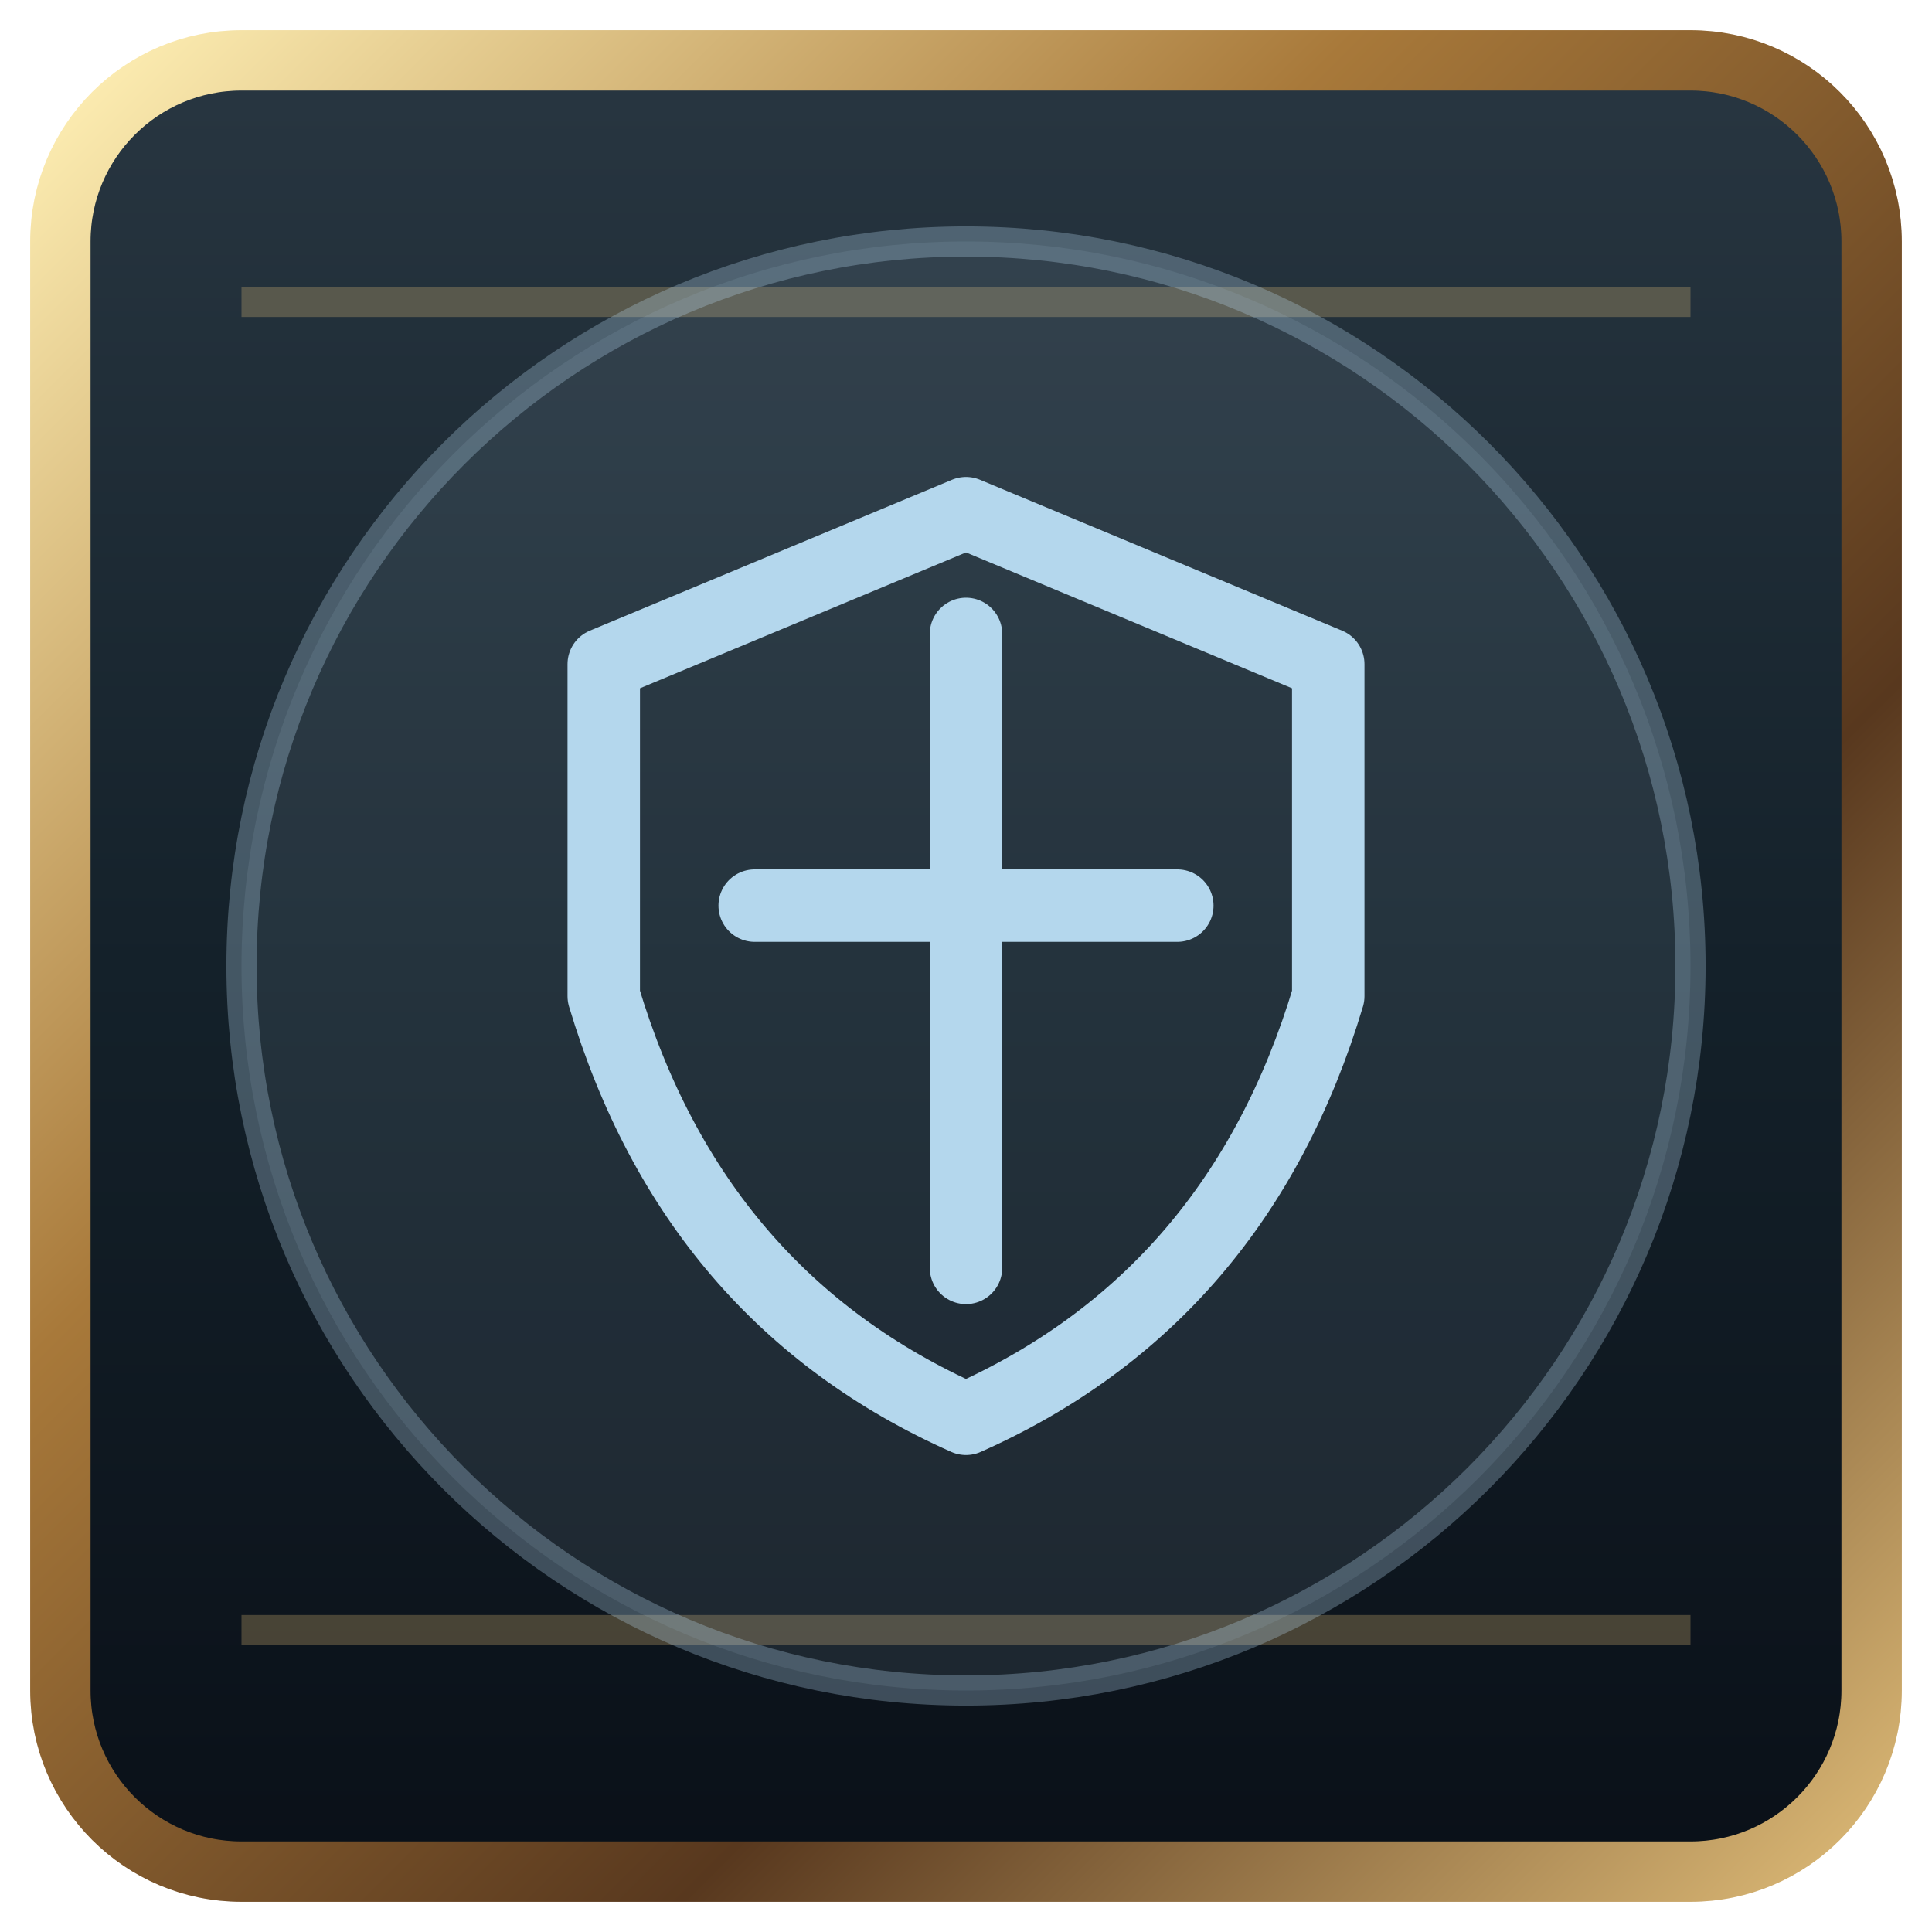
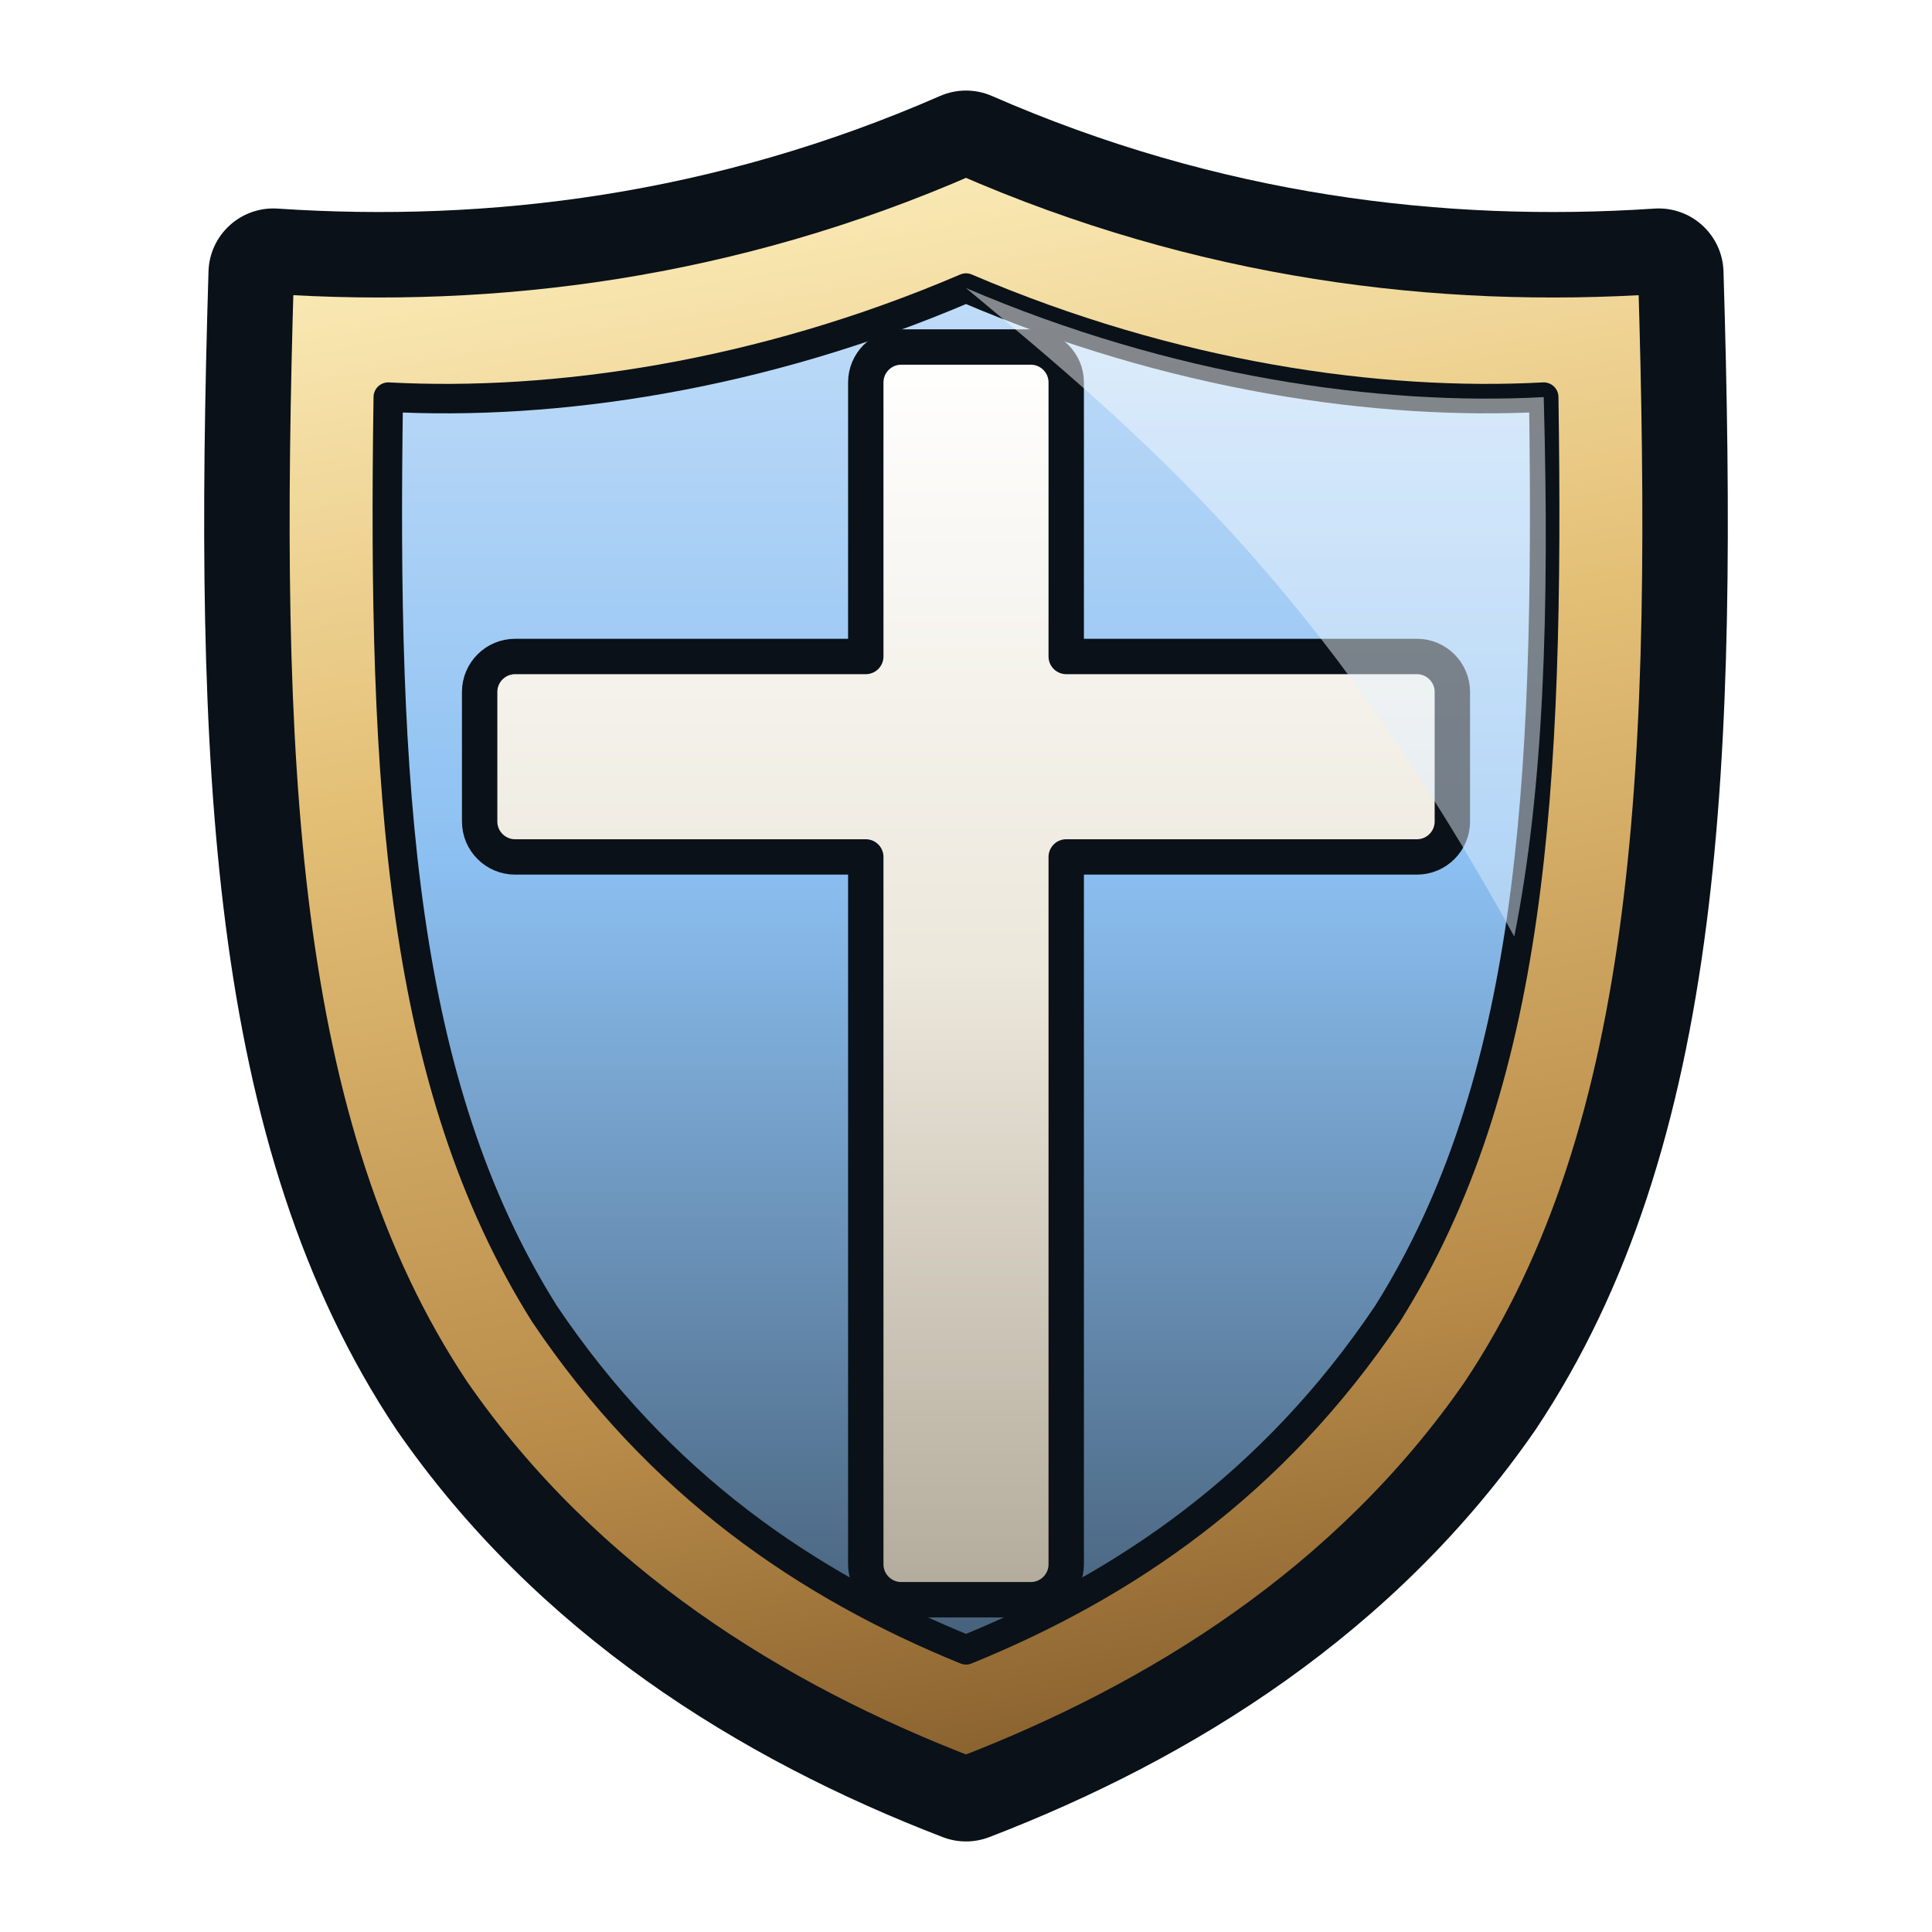
<svg xmlns="http://www.w3.org/2000/svg" width="64" height="64" viewBox="0 0 64 64">
  <defs>
-     <linearGradient id="g" x1="0" y1="0" x2="1" y2="1">
-       <stop stop-color="#fff0b5" />
-       <stop offset=".35" stop-color="#a8793a" />
-       <stop offset=".68" stop-color="#58381e" />
-       <stop offset="1" stop-color="#dbb875" />
+     <linearGradient id="linear-gradient-1" x1="26.712" y1="2.009" x2="37.288" y2="61.991" gradientUnits="userSpaceOnUse">
+       <stop offset="0" stop-color="#fff3c4" />
+       <stop offset="0.35" stop-color="#e4c077" />
+       <stop offset="0.72" stop-color="#b88b49" />
+       <stop offset="1" stop-color="#7a5426" />
    </linearGradient>
-     <linearGradient id="bg" x2="0" y2="1">
-       <stop stop-color="#283641" />
-       <stop offset=".5" stop-color="#14212a" />
-       <stop offset="1" stop-color="#0a1018" />
+     <linearGradient id="linear-gradient-2" x1="32" y1="9.542" x2="32" y2="54.653" gradientUnits="userSpaceOnUse">
+       <stop offset="0" stop-color="#c0dcf8" />
+       <stop offset="0.42" stop-color="#8cc0f2" />
+       <stop offset="1" stop-color="#466079" />
    </linearGradient>
-     <radialGradient id="gem">
-       <stop stop-color="#effaff" />
-       <stop offset=".22" stop-color="#80c4ea" />
-       <stop offset=".62" stop-color="#27638b" />
-       <stop offset="1" stop-color="#102739" />
-     </radialGradient>
+     <linearGradient id="linear-gradient-3" x1="32" y1="11.495" x2="32" y2="52.993" gradientUnits="userSpaceOnUse">
+       <stop offset="0" stop-color="#ffffff" />
+       <stop offset="0.5" stop-color="#ece7db" />
+       <stop offset="1" stop-color="#b2aa9a" />
+     </linearGradient>
+     <linearGradient id="linear-gradient-4" x1="41.603" y1="9.542" x2="41.603" y2="31.024" gradientUnits="userSpaceOnUse">
+       <stop offset="0" stop-color="#ffffff" />
+       <stop offset="1" stop-color="#d7e9fa" />
+     </linearGradient>
  </defs>
-   <rect x="2" y="2" width="60" height="60" rx="6" fill="url(#bg)" stroke="url(#g)" stroke-width="2" />
-   <path d="M8 10 H56 M8 54 H56" stroke="#e4c077" opacity=".28" />
-   <circle cx="32" cy="32" r="24" fill="#b4d7ed" fill-opacity=".10" stroke="#b4d7ed" stroke-opacity=".3" />
-   <g transform="translate(14 14)" stroke="#b4d7ed" stroke-width="2.4" fill="none" stroke-linejoin="round" stroke-linecap="round">
-     <path d="M18 3 L30 8 V19 Q27 29 18 33 Q9 29 6 19 V8 Z M18 7 V28 M11 16 H25" />
+   <g id="Layer_1" data-name="Layer 1">
+     <g id="emblem">
+       <path id="halo" d="M31.139 3.18 C31.688 2.94 32.312 2.94 32.861 3.18 C40.357 6.459 47.824 7.376 54.803 6.91 C56.017 6.83 57.056 7.773 57.093 8.989 C57.341 17.158 57.335 24.35 56.527 30.627 C55.691 37.127 53.994 42.672 50.875 47.35 C50.868 47.36 50.861 47.371 50.854 47.381 C46.208 54.092 39.531 58.257 32.771 60.857 C32.275 61.048 31.725 61.048 31.229 60.857 C24.469 58.257 17.792 54.092 13.146 47.381 C13.139 47.371 13.132 47.36 13.125 47.35 C10.006 42.672 8.309 37.127 7.473 30.627 C6.665 24.35 6.659 17.158 6.907 8.989 C6.944 7.773 7.983 6.83 9.197 6.91 C16.176 7.376 23.643 6.459 31.139 3.18 Z" fill="#0a1118" />
+       <path id="rim" d="M32 5.148 C39.811 8.566 47.623 9.542 54.946 9.054 C55.434 25.165 54.946 37.37 49.088 46.158 C44.694 52.505 38.347 56.411 32 58.852 C25.653 56.411 19.306 52.505 14.912 46.158 C9.054 37.37 8.566 25.165 9.054 9.054 C16.377 9.542 24.189 8.566 32 5.148 Z" fill="url(#linear-gradient-1)" stroke="#0a1118" stroke-width="1.367" stroke-linejoin="round" />
+       <path id="field" d="M32 9.542 C38.835 12.471 45.67 13.448 51.138 13.155 C51.333 26.141 50.747 35.906 45.963 43.522 C42.155 49.185 37.273 52.505 32 54.653 C26.727 52.505 21.845 49.185 18.037 43.522 C13.253 35.906 12.667 26.141 12.862 13.155 C18.33 13.448 25.165 12.471 32 9.542 Z" fill="url(#linear-gradient-2)" stroke="#0a1118" stroke-width="0.976" stroke-linejoin="round" />
+       <path id="cross" d="M28.68 12.667 C28.68 12.022 29.207 11.495 29.852 11.495 L34.148 11.495 C34.793 11.495 35.32 12.022 35.32 12.667 L35.32 21.747 L46.939 21.747 C47.584 21.747 48.111 22.275 48.111 22.919 L48.111 27.215 C48.111 27.86 47.584 28.387 46.939 28.387 L35.32 28.387 L35.32 51.822 C35.32 52.466 34.793 52.993 34.148 52.993 L29.852 52.993 C29.207 52.993 28.68 52.466 28.68 51.822 L28.68 28.387 L17.061 28.387 C16.416 28.387 15.889 27.86 15.889 27.215 L15.889 22.919 C15.889 22.275 16.416 21.747 17.061 21.747 L28.68 21.747 Z" fill="url(#linear-gradient-3)" stroke="#0a1118" stroke-width="1.172" stroke-linejoin="round" />
+       <path id="sheen" d="M32 9.542 C38.835 12.471 45.67 13.448 51.138 13.155 C51.333 20.283 51.138 26.141 50.162 31.024 C43.717 19.306 37.859 14.424 32 9.542 Z" fill="url(#linear-gradient-4)" opacity="0.5" />
+     </g>
  </g>
</svg>
